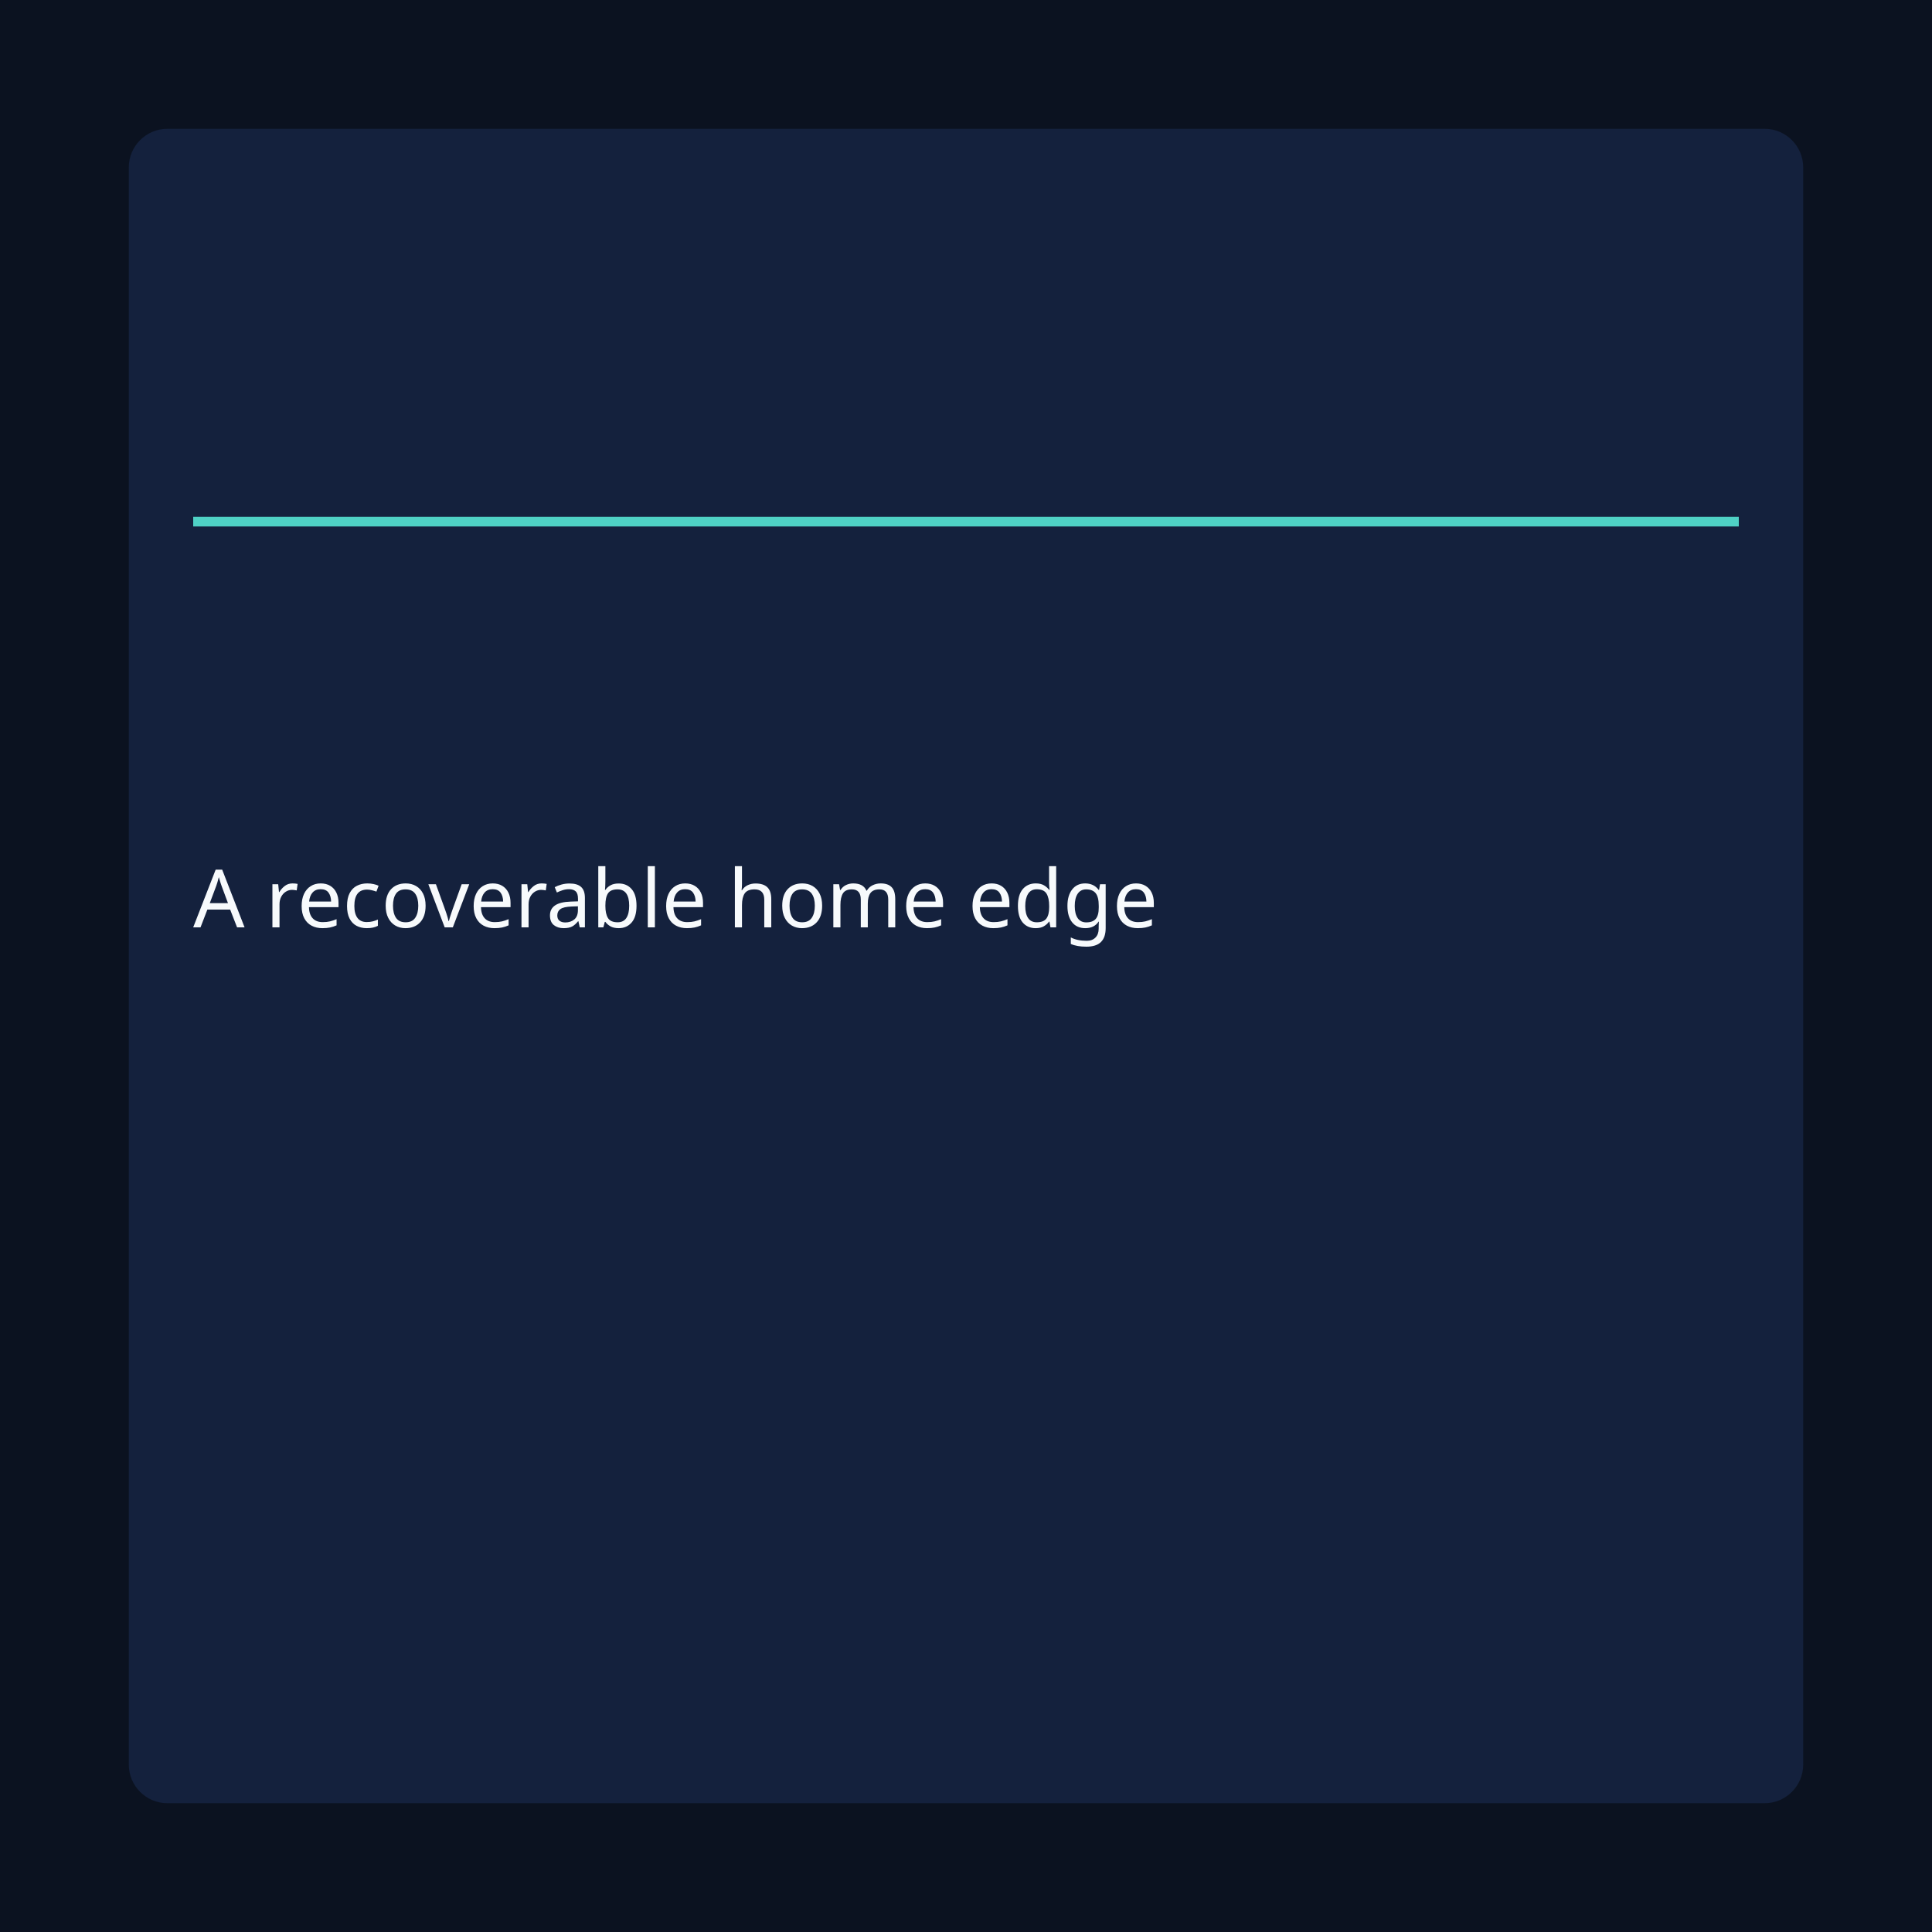
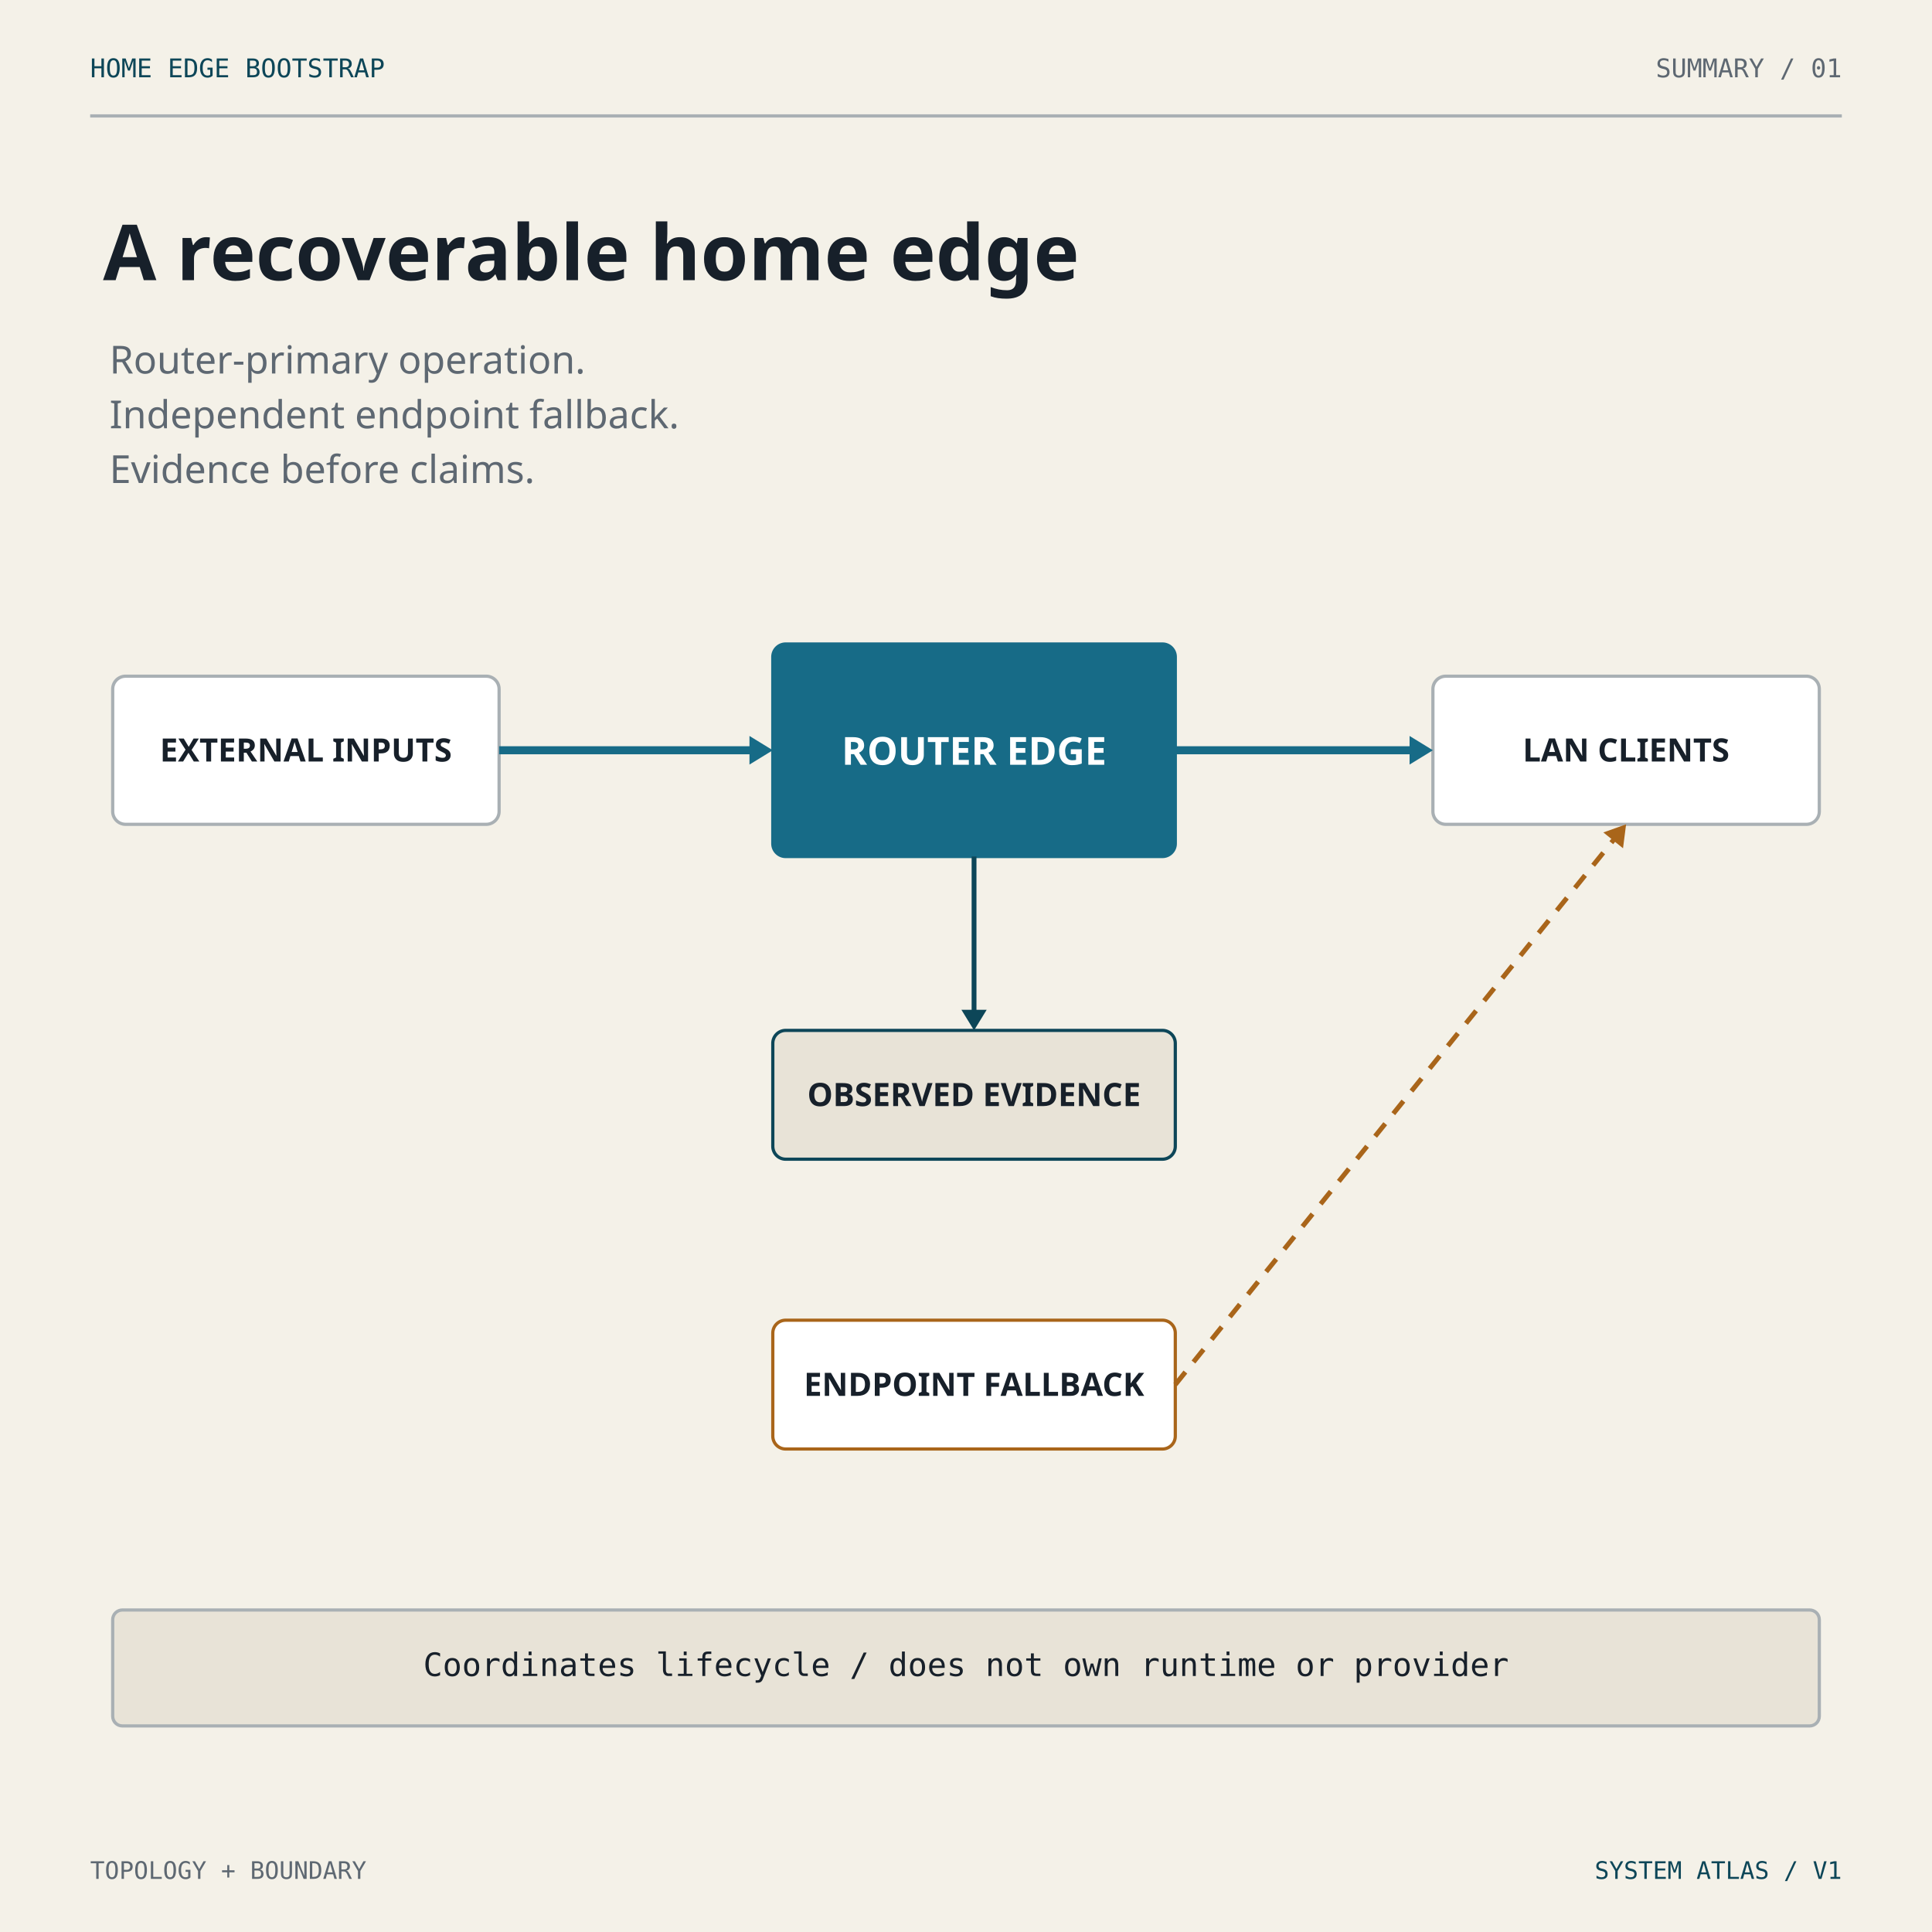
- <svg xmlns="http://www.w3.org/2000/svg" viewBox="0 0 1200 1200" role="img" aria-label="Square summary connecting a router-primary edge to independent endpoint fallback and verification evidence.">
-   <rect width="1200" height="1200" fill="#0B1220" />
-   <rect x="80" y="80" width="1040" height="1040" rx="24" fill="#14213D" />
-   <path d="M120 324 H1080" stroke="#4FD1C5" stroke-width="6" />
-   <text x="120" y="576" fill="#F7FAFC" font-family="sans-serif" font-size="50">A recoverable home edge</text>
+ <svg xmlns="http://www.w3.org/2000/svg" viewBox="0 0 1200 1200" role="img" data-asset-id="en-summary" data-visual-system="system-atlas/v1">
+   <g id="background">
+     <rect width="1200" height="1200" fill="#F4F1E8" />
+   </g>
+   <g id="content">
+     <text x="56" y="48" fill="#0D4658" font-family="Consolas" font-size="16" font-weight="400" text-anchor="start">HOME EDGE BOOTSTRAP</text>
+     <text x="1144" y="48" fill="#5E6872" font-family="Consolas" font-size="16" font-weight="400" text-anchor="end">SUMMARY / 01</text>
+     <line x1="56" y1="72" x2="1144" y2="72" stroke="#A9B0B4" stroke-width="2" />
+     <text x="56" y="1167" fill="#5E6872" font-family="Consolas" font-size="15" font-weight="400" text-anchor="start">TOPOLOGY + BOUNDARY</text>
+     <text x="1144" y="1167" fill="#0D4658" font-family="Consolas" font-size="15" font-weight="400" text-anchor="end">SYSTEM ATLAS / V1</text>
+     <g id="editorial-heading">
+       <text x="64" y="174" fill="#17202A" font-family="Segoe UI" font-size="48" font-weight="700" text-anchor="start">A recoverable home edge</text>
+       <text x="68" y="232" fill="#5E6872" font-family="Segoe UI" font-size="24" font-weight="400" text-anchor="start">Router-primary operation.</text>
+       <text x="68" y="266" fill="#5E6872" font-family="Segoe UI" font-size="24" font-weight="400" text-anchor="start">Independent endpoint fallback.</text>
+       <text x="68" y="300" fill="#5E6872" font-family="Segoe UI" font-size="24" font-weight="400" text-anchor="start">Evidence before claims.</text>
+     </g>
+     <g id="topology">
+       <rect x="70" y="420" width="240" height="92" fill="#FFFFFF" stroke="#A9B0B4" stroke-width="2" rx="8" />
+       <text x="190" y="473" fill="#17202A" font-family="Segoe UI" font-size="20" font-weight="700" text-anchor="middle">EXTERNAL INPUTS</text>
+       <rect x="480" y="400" width="250" height="132" fill="#176B87" stroke="#176B87" stroke-width="2" rx="8" />
+       <text x="605" y="475" fill="#FFFFFF" font-family="Segoe UI" font-size="24" font-weight="700" text-anchor="middle">ROUTER EDGE</text>
+       <rect x="890" y="420" width="240" height="92" fill="#FFFFFF" stroke="#A9B0B4" stroke-width="2" rx="8" />
+       <text x="1010" y="473" fill="#17202A" font-family="Segoe UI" font-size="20" font-weight="700" text-anchor="middle">LAN CLIENTS</text>
+       <line x1="310" y1="466" x2="470.65" y2="466" stroke="#176B87" stroke-width="5" />
+       <polygon points="480,466 465.507,474.886 465.507,457.114" fill="#176B87" />
+       <line x1="730" y1="466" x2="880.65" y2="466" stroke="#176B87" stroke-width="5" />
+       <polygon points="890,466 875.507,474.886 875.507,457.114" fill="#176B87" />
+       <rect x="480" y="640" width="250" height="80" fill="#E8E3D7" stroke="#0D4658" stroke-width="2" rx="8" />
+       <text x="605" y="687" fill="#17202A" font-family="Segoe UI" font-size="20" font-weight="700" text-anchor="middle">OBSERVED EVIDENCE</text>
+       <line x1="605" y1="532" x2="605" y2="631.75" stroke="#0D4658" stroke-width="3" />
+       <polygon points="605,640 597.16,627.212 612.84,627.212" fill="#0D4658" />
+       <rect x="480" y="820" width="250" height="80" fill="#FFFFFF" stroke="#A9651A" stroke-width="2" rx="8" />
+       <text x="605" y="867" fill="#17202A" font-family="Segoe UI" font-size="20" font-weight="700" text-anchor="middle">ENDPOINT FALLBACK</text>
+       <line x1="730" y1="860" x2="1004.828" y2="518.428" stroke="#A9651A" stroke-width="3" stroke-dasharray="10 8" />
+       <polygon points="1010,512 1008.092,526.878 995.875,517.048" fill="#A9651A" />
+     </g>
+     <g id="boundary-note">
+       <rect x="70" y="1000" width="1060" height="72" fill="#E8E3D7" stroke="#A9B0B4" stroke-width="2" rx="6" />
+       <text x="600" y="1041" fill="#17202A" font-family="Consolas" font-size="20" font-weight="400" text-anchor="middle">Coordinates lifecycle / does not own runtime or provider</text>
+     </g>
+   </g>
</svg>
